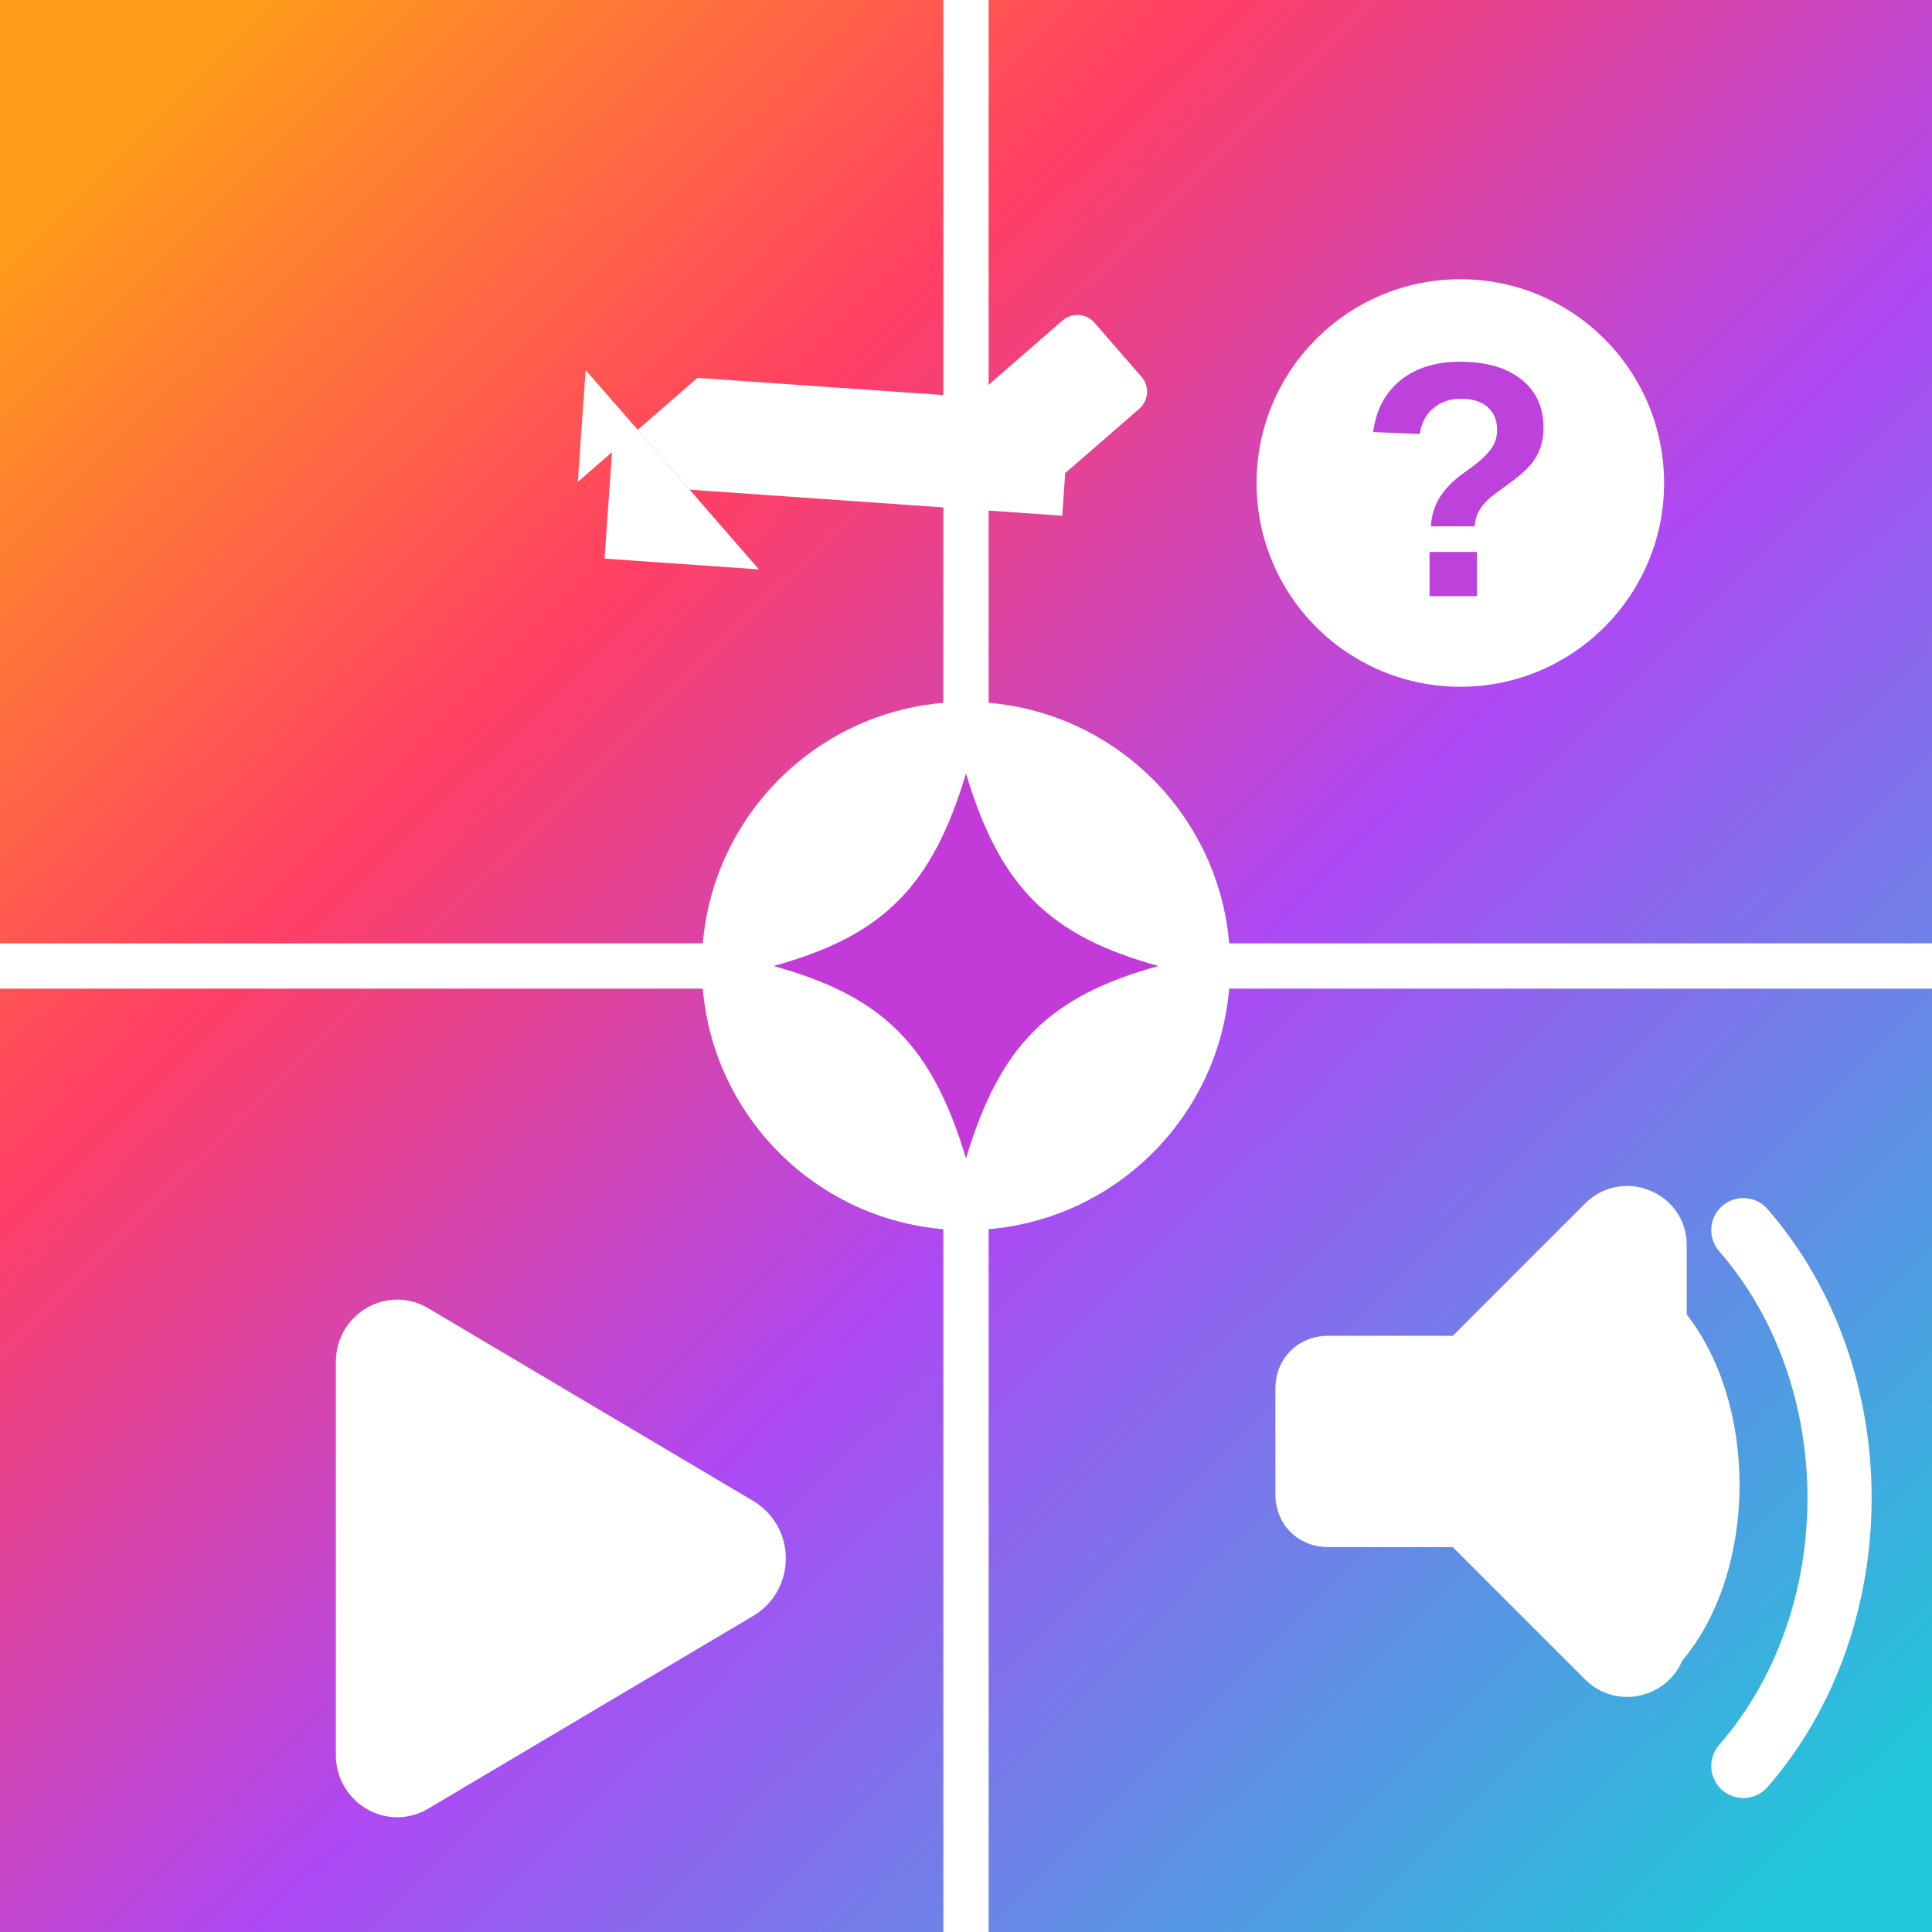
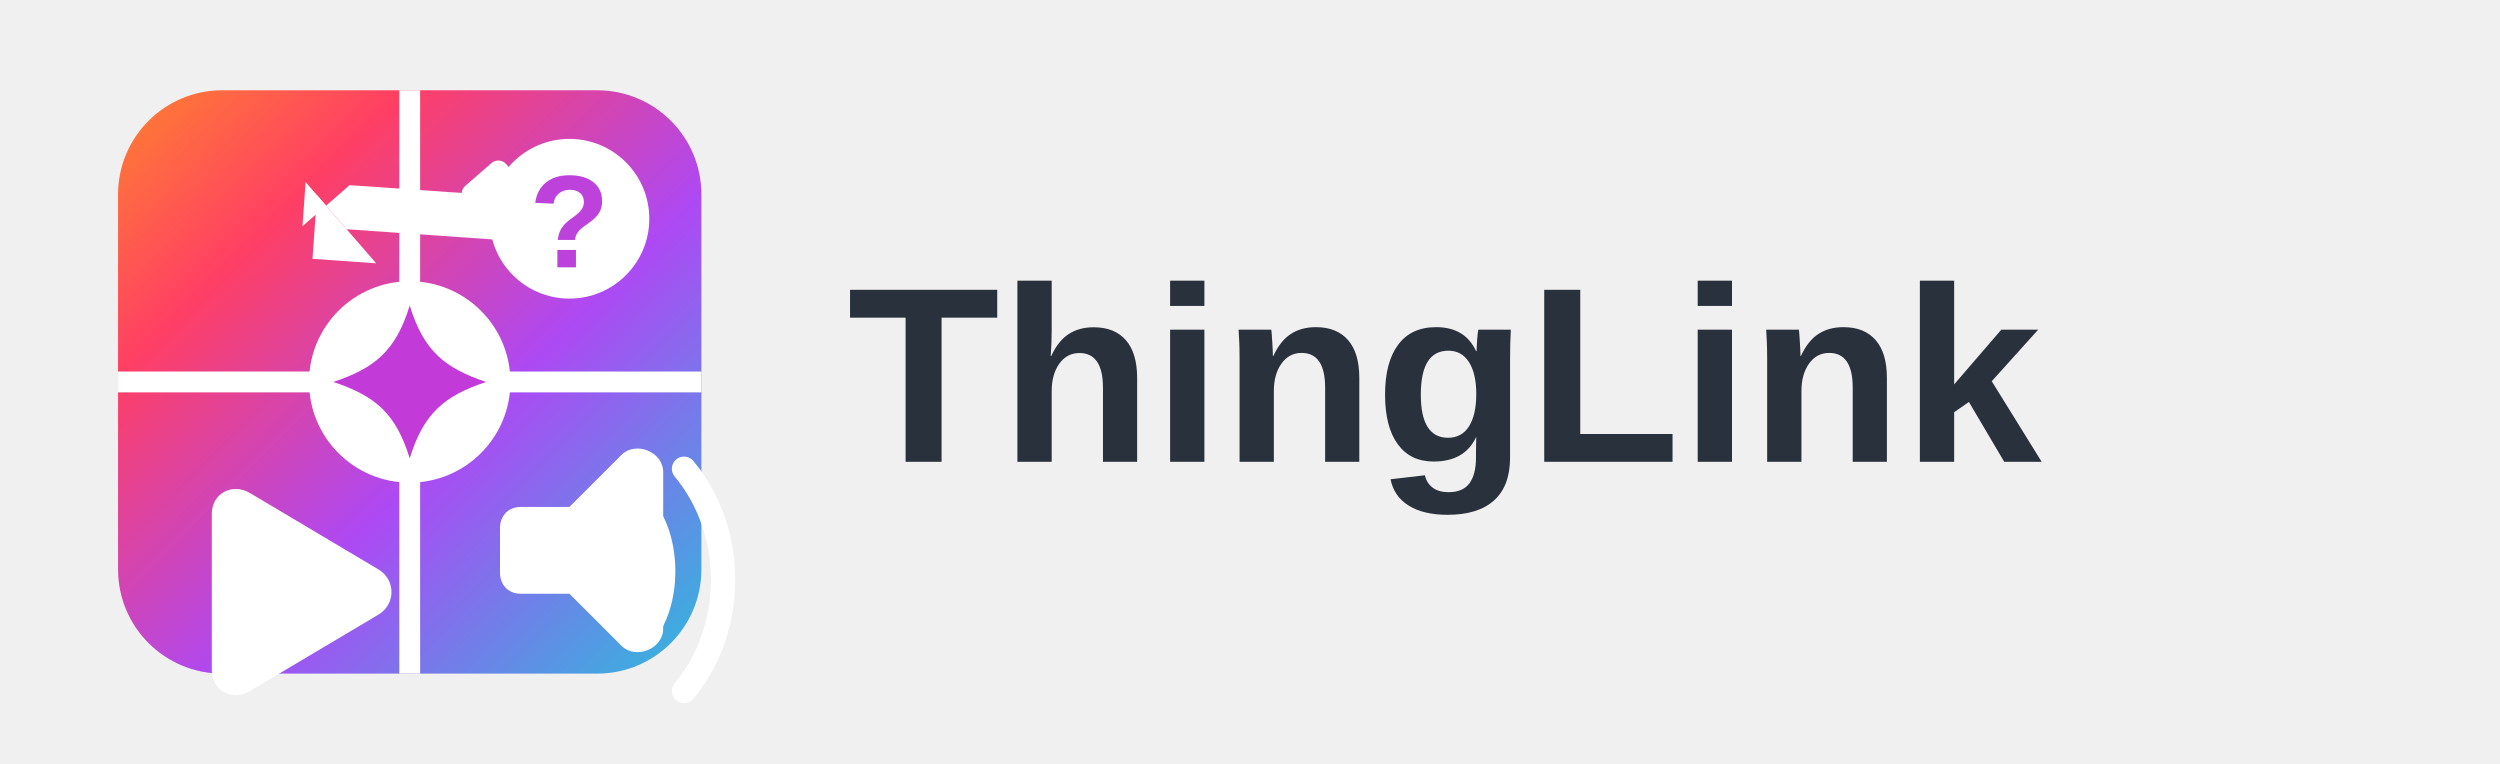
- <svg xmlns="http://www.w3.org/2000/svg" width="512" height="512" viewBox="0 0 512 512" fill="none" role="img" aria-labelledby="title">
+ <svg xmlns="http://www.w3.org/2000/svg" width="720" height="220" viewBox="0 0 720 220" fill="none" role="img" aria-labelledby="title">
  <defs>
-     <linearGradient id="bg" x1="28" y1="36" x2="480" y2="494" gradientUnits="userSpaceOnUse">
+     <linearGradient id="thinglinkBg" x1="14" y1="12" x2="206" y2="206" gradientUnits="userSpaceOnUse">
      <stop offset="0" stop-color="#ff9d19" />
-       <stop offset="0.28" stop-color="#ff3f64" />
-       <stop offset="0.57" stop-color="#ad49f4" />
+       <stop offset="0.3" stop-color="#ff3f64" />
+       <stop offset="0.6" stop-color="#ad49f4" />
      <stop offset="1" stop-color="#20c7d9" />
    </linearGradient>
  </defs>
-   <rect width="512" height="512" rx="0" fill="url(#bg)" />
-   <path d="M256 0v512M0 256h512" stroke="white" stroke-width="12" />
-   <circle cx="256" cy="256" r="70" fill="white" />
-   <path d="M256 205c9 30 22 43 51 51-29 8-42 21-51 51-9-30-22-43-51-51 29-8 42-21 51-51Z" fill="#c23ad7" />
-   <path d="M89 361c0-13 14-21 25-14l86 51c11 7 11 23 0 30l-86 51c-11 7-25-1-25-14V361Z" fill="white" />
-   <path d="M352 354h33l35-35c10-10 27-3 27 11v104c0 14-17 21-27 11l-35-35h-33c-8 0-14-6-14-14v-28c0-8 6-14 14-14Z" fill="white" />
-   <path d="M439 352c18 21 18 62 0 83M462 326c34 39 34 103 0 142" stroke="white" stroke-width="17" stroke-linecap="round" />
-   <circle cx="387" cy="128" r="54" fill="white" />
-   <text x="387" y="158" text-anchor="middle" fill="#bd42dc" font-family="Arial, Helvetica, sans-serif" font-size="89" font-weight="700">?</text>
-   <g transform="translate(78 87) rotate(-41)">
-     <path d="M30 80h42l70 70-21 21-70-70V59Z" fill="white" />
-     <path d="M22 100 51 71v58L22 100Z" fill="white" />
-     <rect x="124" y="132" width="37" height="31" rx="6" fill="white" />
+   <rect x="34" y="26" width="168" height="168" rx="30" fill="url(#thinglinkBg)" />
+   <path d="M118 26v168M34 110h168" stroke="white" stroke-width="6" />
+   <circle cx="118" cy="110" r="29" fill="white" />
+   <path d="M118 88c4 13 10 18 22 22-12 4-18 9-22 22-4-13-10-18-22-22 12-4 18-9 22-22Z" fill="#c23ad7" />
+   <path d="M61 148c0-6 6-9 11-6l37 22c5 3 5 10 0 13l-37 22c-5 3-11 0-11-6v-45Z" fill="white" />
+   <path d="M150 146h14l15-15c4-4 12-1 12 5v45c0 6-8 9-12 5l-15-15h-14c-4 0-6-3-6-6v-13c0-3 2-6 6-6Z" fill="white" />
+   <path d="M185 146c8 9 8 28 0 37M197 135c15 18 15 46 0 64" stroke="white" stroke-width="7" stroke-linecap="round" />
+   <circle cx="164" cy="63" r="23" fill="white" />
+   <text x="164" y="77" text-anchor="middle" fill="#bd42dc" font-family="Arial, Helvetica, sans-serif" font-size="38" font-weight="700">?</text>
+   <g transform="translate(55 48) rotate(-41)">
+     <path d="M13 34h18l30 30-9 9-30-30V25Z" fill="white" />
+     <path d="M9 43 22 30v26L9 43Z" fill="white" />
+     <rect x="53" y="56" width="16" height="14" rx="3" fill="white" />
  </g>
+   <text x="244" y="133" fill="#29313D" font-family="Arial, Helvetica, sans-serif" font-size="72" font-weight="800" letter-spacing="0">ThingLink</text>
</svg>
